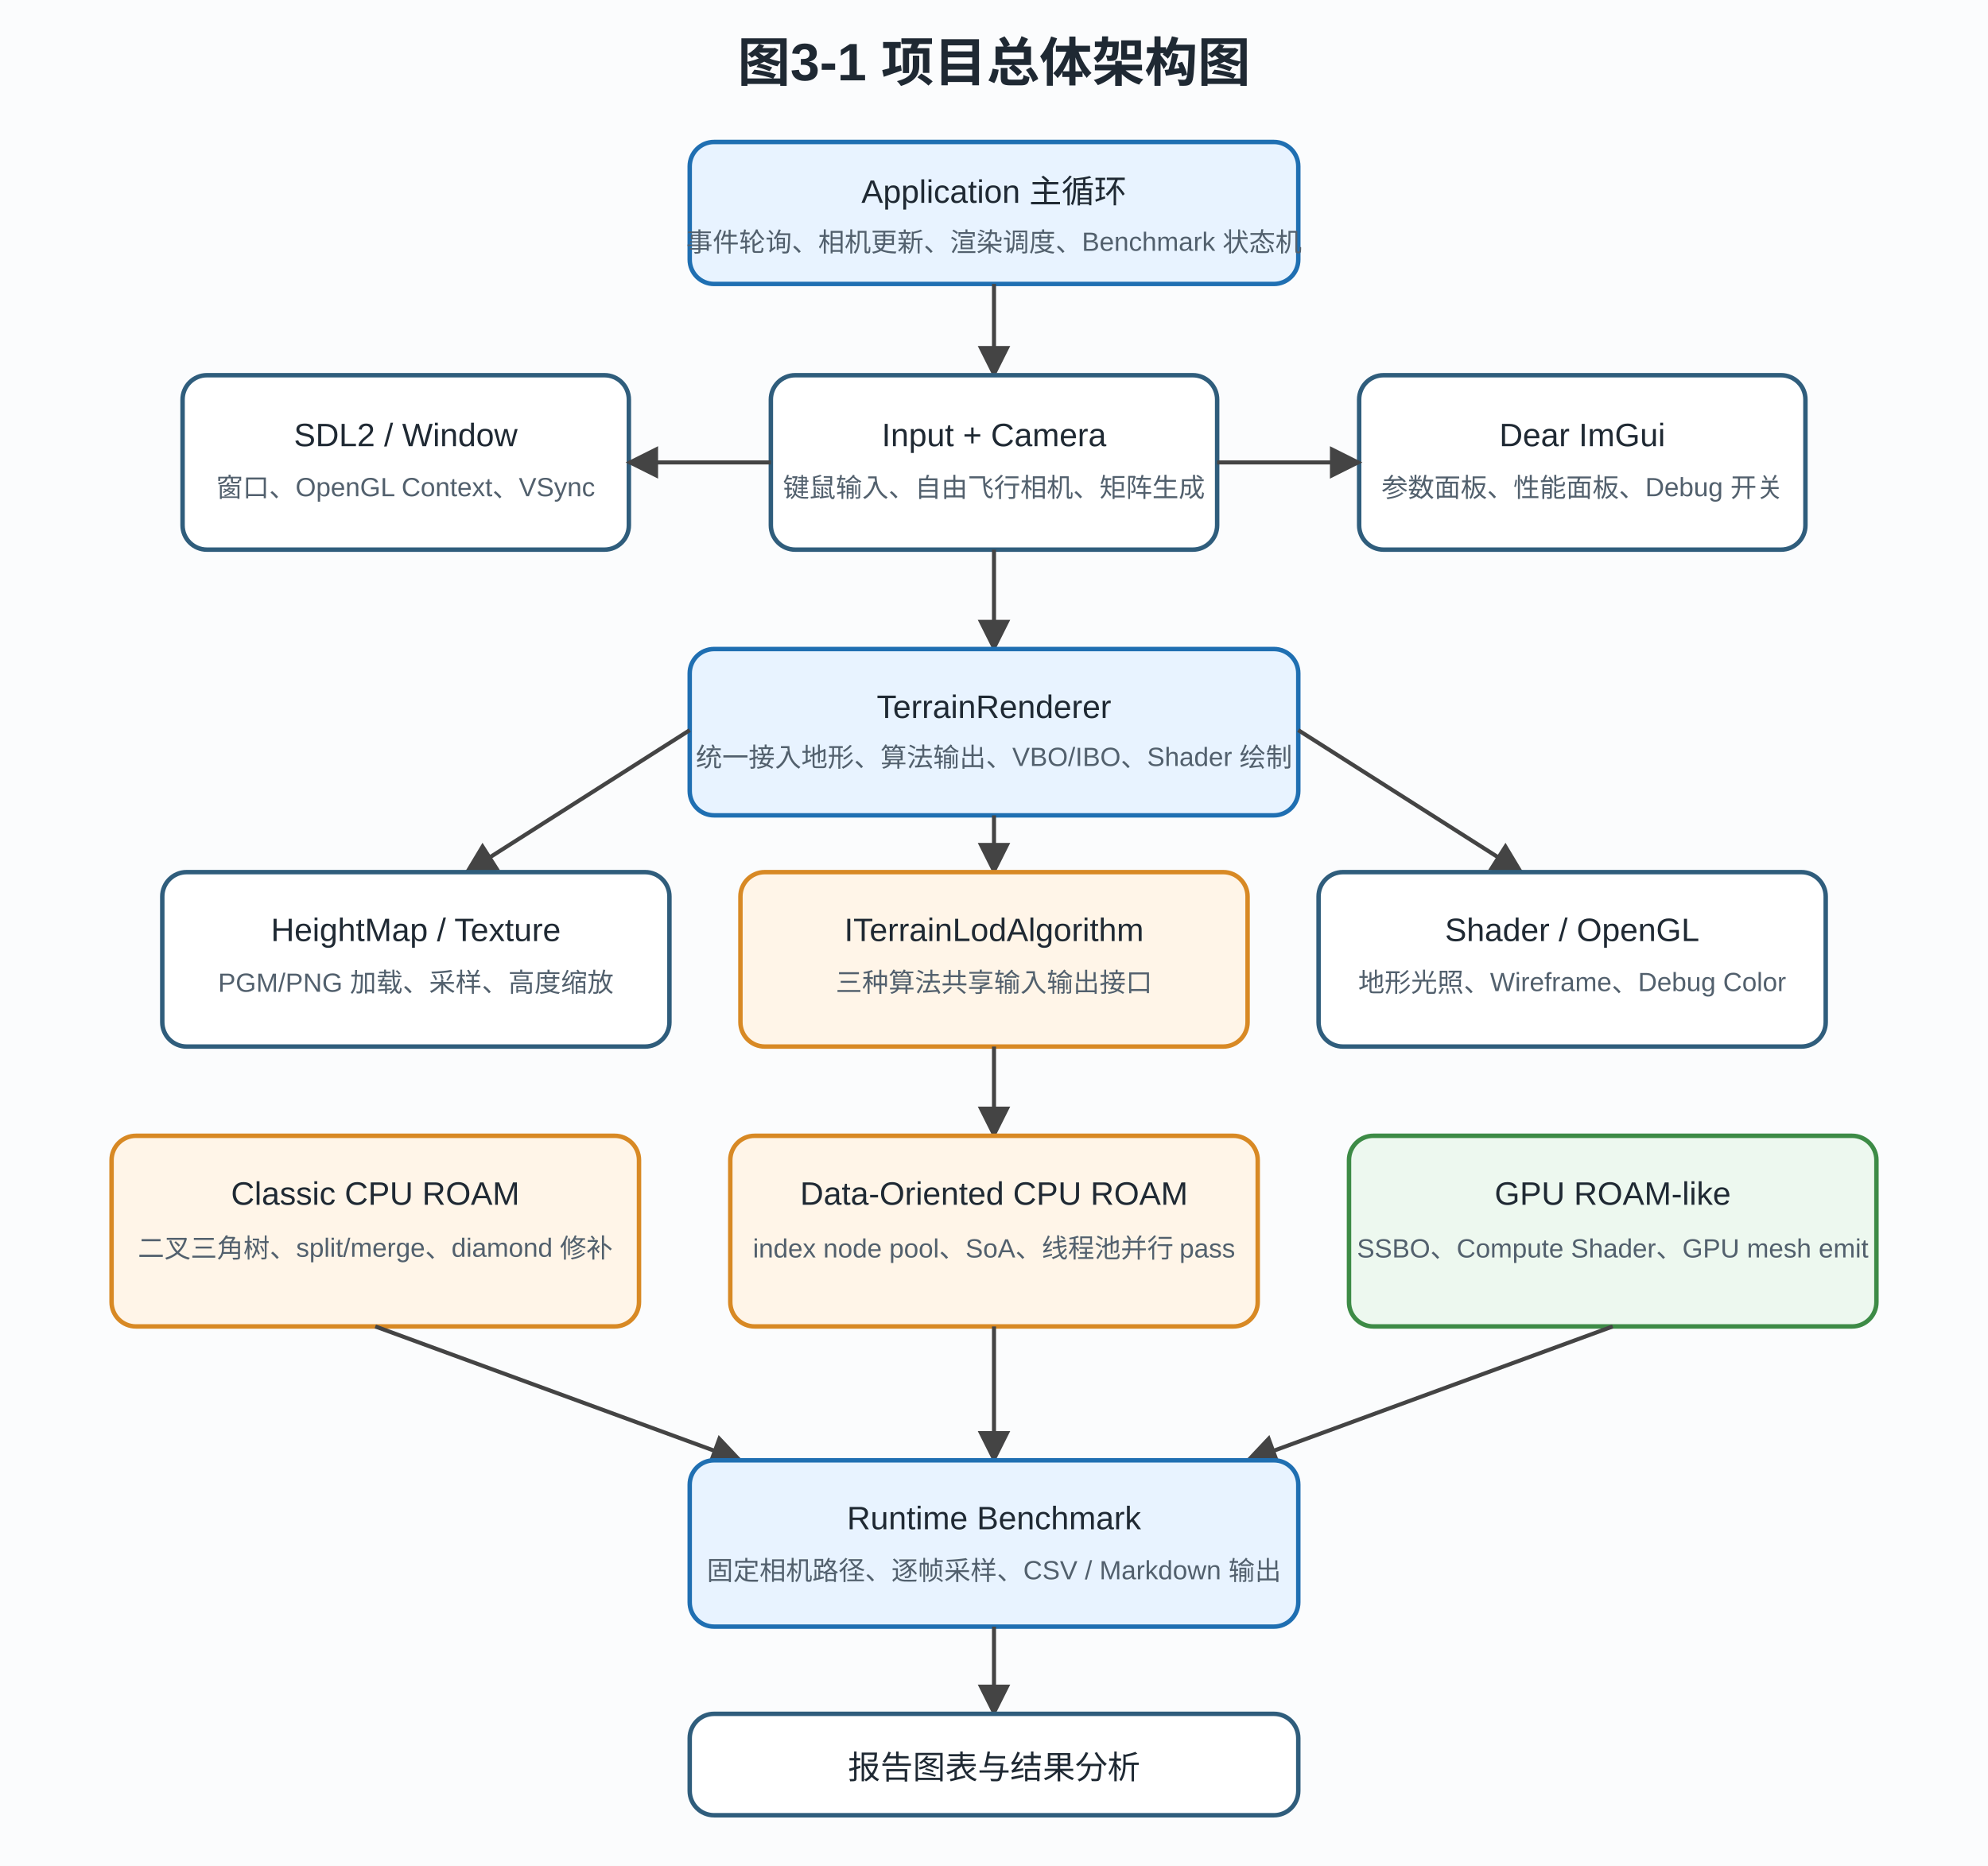
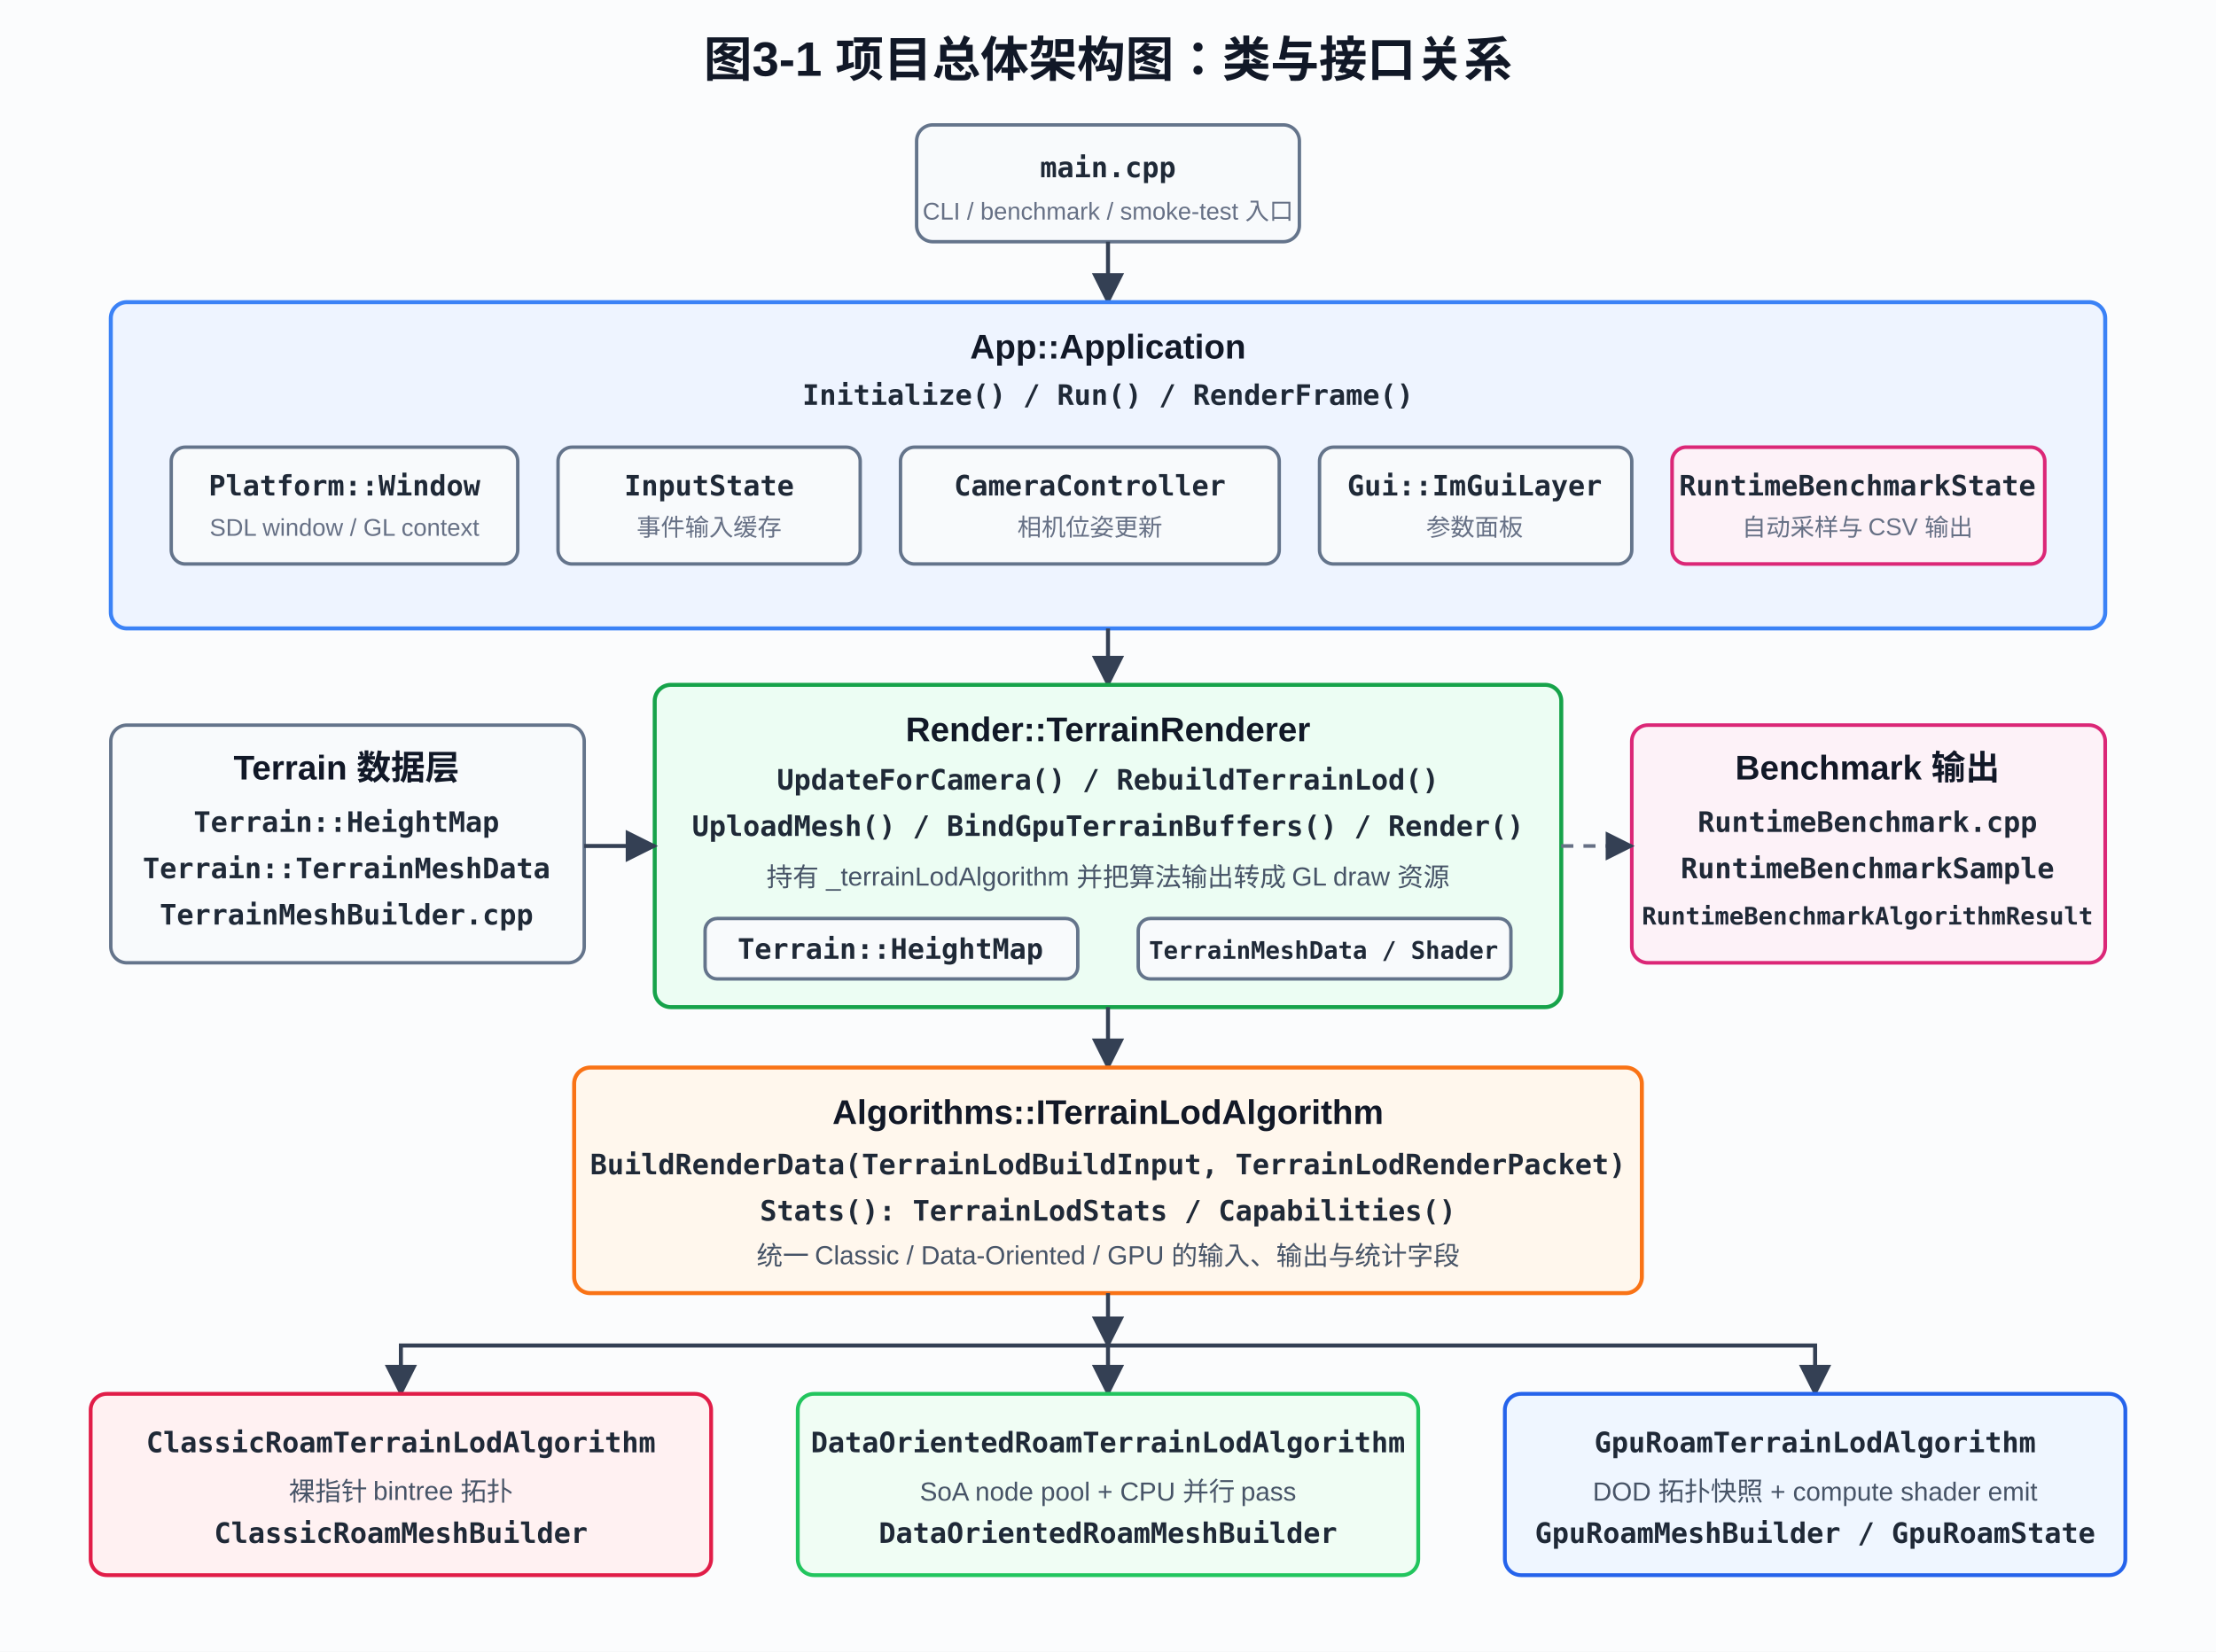
- <svg xmlns="http://www.w3.org/2000/svg" width="980" height="920" viewBox="0 0 980 920">
+ <svg xmlns="http://www.w3.org/2000/svg" width="1100" height="820" viewBox="0 0 1100 820">
  <defs>
    <marker id="arrow" viewBox="0 0 10 10" refX="9" refY="5" markerWidth="8" markerHeight="8" orient="auto-start-reverse">
-       <path d="M 0 0 L 10 5 L 0 10 z" fill="#444" />
+       <path d="M 0 0 L 10 5 L 0 10 z" fill="#344054" />
    </marker>
    <style>
-       .title{font:700 26px "Microsoft YaHei",Arial,sans-serif;fill:#1f2933}
-       .box{fill:#ffffff;stroke:#2f5d7c;stroke-width:2.2;rx:12}
-       .core{fill:#e8f3ff;stroke:#1f6fb2}
-       .algo{fill:#fff5e8;stroke:#d88924}
-       .gpu{fill:#edf8ef;stroke:#3d8b46}
-       .txt{font:16px "Microsoft YaHei",Arial,sans-serif;fill:#1f2933}
-       .small{font:13px "Microsoft YaHei",Arial,sans-serif;fill:#52606d}
-       .line{stroke:#444;stroke-width:2;fill:none;marker-end:url(#arrow)}
+       .title{font:700 24px "Microsoft YaHei",Arial,sans-serif;fill:#111827}
+       .section{font:700 17px "Microsoft YaHei",Arial,sans-serif;fill:#111827}
+       .code{font:600 14px "Consolas","SFMono-Regular",monospace;fill:#1f2937}
+       .tinycode{font:600 12px "Consolas","SFMono-Regular",monospace;fill:#1f2937}
+       .small{font:13px "Microsoft YaHei",Arial,sans-serif;fill:#475467}
+       .caption{font:12px "Microsoft YaHei",Arial,sans-serif;fill:#667085}
+       .line{stroke:#344054;stroke-width:2;fill:none;marker-end:url(#arrow)}
+       .dash{stroke:#667085;stroke-width:1.8;stroke-dasharray:6 5;fill:none;marker-end:url(#arrow)}
+       .app{fill:#eef4ff;stroke:#3b82f6;stroke-width:2}
+       .render{fill:#ecfdf3;stroke:#16a34a;stroke-width:2}
+       .algo{fill:#fff7ed;stroke:#f97316;stroke-width:2}
+       .data{fill:#f8fafc;stroke:#64748b;stroke-width:1.7}
+       .bench{fill:#fdf2f8;stroke:#db2777;stroke-width:1.8}
+       .classic{fill:#fff1f2;stroke:#e11d48;stroke-width:1.9}
+       .dod{fill:#f0fdf4;stroke:#22c55e;stroke-width:1.9}
+       .gpu{fill:#eff6ff;stroke:#2563eb;stroke-width:1.9}
    </style>
  </defs>
  <rect width="100%" height="100%" fill="#fbfcfd" />
-   <text x="490" y="40" text-anchor="middle" class="title">图3-1 项目总体架构图</text>
-   <rect x="340" y="70" width="300" height="70" class="box core" />
-   <text x="490" y="100" text-anchor="middle" class="txt">Application 主循环</text>
-   <text x="490" y="124" text-anchor="middle" class="small">事件轮询、相机更新、渲染调度、Benchmark 状态机</text>
-   <path d="M490 140 L490 185" class="line" />
-   <rect x="90" y="185" width="220" height="86" class="box" />
-   <text x="200" y="220" text-anchor="middle" class="txt">SDL2 / Window</text>
-   <text x="200" y="245" text-anchor="middle" class="small">窗口、OpenGL Context、VSync</text>
-   <rect x="380" y="185" width="220" height="86" class="box" />
-   <text x="490" y="220" text-anchor="middle" class="txt">Input + Camera</text>
-   <text x="490" y="245" text-anchor="middle" class="small">键鼠输入、自由飞行相机、矩阵生成</text>
-   <rect x="670" y="185" width="220" height="86" class="box" />
-   <text x="780" y="220" text-anchor="middle" class="txt">Dear ImGui</text>
-   <text x="780" y="245" text-anchor="middle" class="small">参数面板、性能面板、Debug 开关</text>
-   <path d="M380 228 L310 228" class="line" />
-   <path d="M600 228 L670 228" class="line" />
-   <path d="M490 271 L490 320" class="line" />
-   <rect x="340" y="320" width="300" height="82" class="box core" />
-   <text x="490" y="354" text-anchor="middle" class="txt">TerrainRenderer</text>
-   <text x="490" y="378" text-anchor="middle" class="small">统一接入地形、算法输出、VBO/IBO、Shader 绘制</text>
-   <path d="M340 360 L230 430" class="line" />
-   <path d="M490 402 L490 430" class="line" />
-   <path d="M640 360 L750 430" class="line" />
-   <rect x="80" y="430" width="250" height="86" class="box" />
-   <text x="205" y="464" text-anchor="middle" class="txt">HeightMap / Texture</text>
-   <text x="205" y="489" text-anchor="middle" class="small">PGM/PNG 加载、采样、高度缩放</text>
-   <rect x="365" y="430" width="250" height="86" class="box algo" />
-   <text x="490" y="464" text-anchor="middle" class="txt">ITerrainLodAlgorithm</text>
-   <text x="490" y="489" text-anchor="middle" class="small">三种算法共享输入输出接口</text>
-   <rect x="650" y="430" width="250" height="86" class="box" />
-   <text x="775" y="464" text-anchor="middle" class="txt">Shader / OpenGL</text>
-   <text x="775" y="489" text-anchor="middle" class="small">地形光照、Wireframe、Debug Color</text>
-   <path d="M490 516 L490 560" class="line" />
-   <rect x="55" y="560" width="260" height="94" class="box algo" />
-   <text x="185" y="594" text-anchor="middle" class="txt">Classic CPU ROAM</text>
-   <text x="185" y="620" text-anchor="middle" class="small">二叉三角树、split/merge、diamond 修补</text>
-   <rect x="360" y="560" width="260" height="94" class="box algo" />
-   <text x="490" y="594" text-anchor="middle" class="txt">Data-Oriented CPU ROAM</text>
-   <text x="490" y="620" text-anchor="middle" class="small">index node pool、SoA、线程池并行 pass</text>
-   <rect x="665" y="560" width="260" height="94" class="box gpu" />
-   <text x="795" y="594" text-anchor="middle" class="txt">GPU ROAM-like</text>
-   <text x="795" y="620" text-anchor="middle" class="small">SSBO、Compute Shader、GPU mesh emit</text>
-   <path d="M185 654 L365 720" class="line" />
-   <path d="M490 654 L490 720" class="line" />
-   <path d="M795 654 L615 720" class="line" />
-   <rect x="340" y="720" width="300" height="82" class="box core" />
-   <text x="490" y="754" text-anchor="middle" class="txt">Runtime Benchmark</text>
-   <text x="490" y="779" text-anchor="middle" class="small">固定相机路径、逐帧采样、CSV / Markdown 输出</text>
-   <path d="M490 802 L490 845" class="line" />
-   <rect x="340" y="845" width="300" height="50" class="box" />
-   <text x="490" y="877" text-anchor="middle" class="txt">报告图表与结果分析</text>
+   <text x="550" y="38" text-anchor="middle" class="title">图3-1 项目总体架构图：类与接口关系</text>
+   <rect x="455" y="62" width="190" height="58" rx="8" class="data" />
+   <text x="550" y="88" text-anchor="middle" class="code">main.cpp</text>
+   <text x="550" y="109" text-anchor="middle" class="caption">CLI / benchmark / smoke-test 入口</text>
+   <path d="M550 120 L550 150" class="line" />
+   <rect x="55" y="150" width="990" height="162" rx="8" class="app" />
+   <text x="550" y="178" text-anchor="middle" class="section">App::Application</text>
+   <text x="550" y="201" text-anchor="middle" class="code">Initialize()  /  Run()  /  RenderFrame()</text>
+   <rect x="85" y="222" width="172" height="58" rx="7" class="data" />
+   <text x="171" y="246" text-anchor="middle" class="code">Platform::Window</text>
+   <text x="171" y="266" text-anchor="middle" class="caption">SDL window / GL context</text>
+   <rect x="277" y="222" width="150" height="58" rx="7" class="data" />
+   <text x="352" y="246" text-anchor="middle" class="code">InputState</text>
+   <text x="352" y="266" text-anchor="middle" class="caption">事件输入缓存</text>
+   <rect x="447" y="222" width="188" height="58" rx="7" class="data" />
+   <text x="541" y="246" text-anchor="middle" class="code">CameraController</text>
+   <text x="541" y="266" text-anchor="middle" class="caption">相机位姿更新</text>
+   <rect x="655" y="222" width="155" height="58" rx="7" class="data" />
+   <text x="732" y="246" text-anchor="middle" class="code">Gui::ImGuiLayer</text>
+   <text x="732" y="266" text-anchor="middle" class="caption">参数面板</text>
+   <rect x="830" y="222" width="185" height="58" rx="7" class="bench" />
+   <text x="922" y="246" text-anchor="middle" class="code">RuntimeBenchmarkState</text>
+   <text x="922" y="266" text-anchor="middle" class="caption">自动采样与 CSV 输出</text>
+   <path d="M550 312 L550 340" class="line" />
+   <rect x="325" y="340" width="450" height="160" rx="8" class="render" />
+   <text x="550" y="368" text-anchor="middle" class="section">Render::TerrainRenderer</text>
+   <text x="550" y="392" text-anchor="middle" class="code">UpdateForCamera()  /  RebuildTerrainLod()</text>
+   <text x="550" y="415" text-anchor="middle" class="code">UploadMesh()  /  BindGpuTerrainBuffers()  /  Render()</text>
+   <text x="550" y="440" text-anchor="middle" class="small">持有 _terrainLodAlgorithm 并把算法输出转成 GL draw 资源</text>
+   <rect x="350" y="456" width="185" height="30" rx="6" class="data" />
+   <text x="442" y="476" text-anchor="middle" class="code">Terrain::HeightMap</text>
+   <rect x="565" y="456" width="185" height="30" rx="6" class="data" />
+   <text x="657" y="476" text-anchor="middle" class="tinycode">TerrainMeshData / Shader</text>
+   <rect x="55" y="360" width="235" height="118" rx="8" class="data" />
+   <text x="172" y="387" text-anchor="middle" class="section">Terrain 数据层</text>
+   <text x="172" y="413" text-anchor="middle" class="code">Terrain::HeightMap</text>
+   <text x="172" y="436" text-anchor="middle" class="code">Terrain::TerrainMeshData</text>
+   <text x="172" y="459" text-anchor="middle" class="code">TerrainMeshBuilder.cpp</text>
+   <path d="M290 420 L325 420" class="line" />
+   <rect x="810" y="360" width="235" height="118" rx="8" class="bench" />
+   <text x="927" y="387" text-anchor="middle" class="section">Benchmark 输出</text>
+   <text x="927" y="413" text-anchor="middle" class="code">RuntimeBenchmark.cpp</text>
+   <text x="927" y="436" text-anchor="middle" class="code">RuntimeBenchmarkSample</text>
+   <text x="927" y="459" text-anchor="middle" class="tinycode">RuntimeBenchmarkAlgorithmResult</text>
+   <path d="M775 420 L810 420" class="dash" />
+   <path d="M550 500 L550 530" class="line" />
+   <rect x="285" y="530" width="530" height="112" rx="8" class="algo" />
+   <text x="550" y="558" text-anchor="middle" class="section">Algorithms::ITerrainLodAlgorithm</text>
+   <text x="550" y="583" text-anchor="middle" class="code">BuildRenderData(TerrainLodBuildInput, TerrainLodRenderPacket)</text>
+   <text x="550" y="606" text-anchor="middle" class="code">Stats(): TerrainLodStats  /  Capabilities()</text>
+   <text x="550" y="628" text-anchor="middle" class="small">统一 Classic / Data-Oriented / GPU 的输入、输出与统计字段</text>
+   <path d="M550 642 L550 668" class="line" />
+   <path d="M550 668 L199 668 L199 692" class="line" />
+   <path d="M550 668 L550 692" class="line" />
+   <path d="M550 668 L901 668 L901 692" class="line" />
+   <rect x="45" y="692" width="308" height="90" rx="8" class="classic" />
+   <text x="199" y="721" text-anchor="middle" class="code">ClassicRoamTerrainLodAlgorithm</text>
+   <text x="199" y="745" text-anchor="middle" class="small">裸指针 bintree 拓扑</text>
+   <text x="199" y="766" text-anchor="middle" class="code">ClassicRoamMeshBuilder</text>
+   <rect x="396" y="692" width="308" height="90" rx="8" class="dod" />
+   <text x="550" y="721" text-anchor="middle" class="code">DataOrientedRoamTerrainLodAlgorithm</text>
+   <text x="550" y="745" text-anchor="middle" class="small">SoA node pool + CPU 并行 pass</text>
+   <text x="550" y="766" text-anchor="middle" class="code">DataOrientedRoamMeshBuilder</text>
+   <rect x="747" y="692" width="308" height="90" rx="8" class="gpu" />
+   <text x="901" y="721" text-anchor="middle" class="code">GpuRoamTerrainLodAlgorithm</text>
+   <text x="901" y="745" text-anchor="middle" class="small">DOD 拓扑快照 + compute shader emit</text>
+   <text x="901" y="766" text-anchor="middle" class="code">GpuRoamMeshBuilder / GpuRoamState</text>
</svg>
